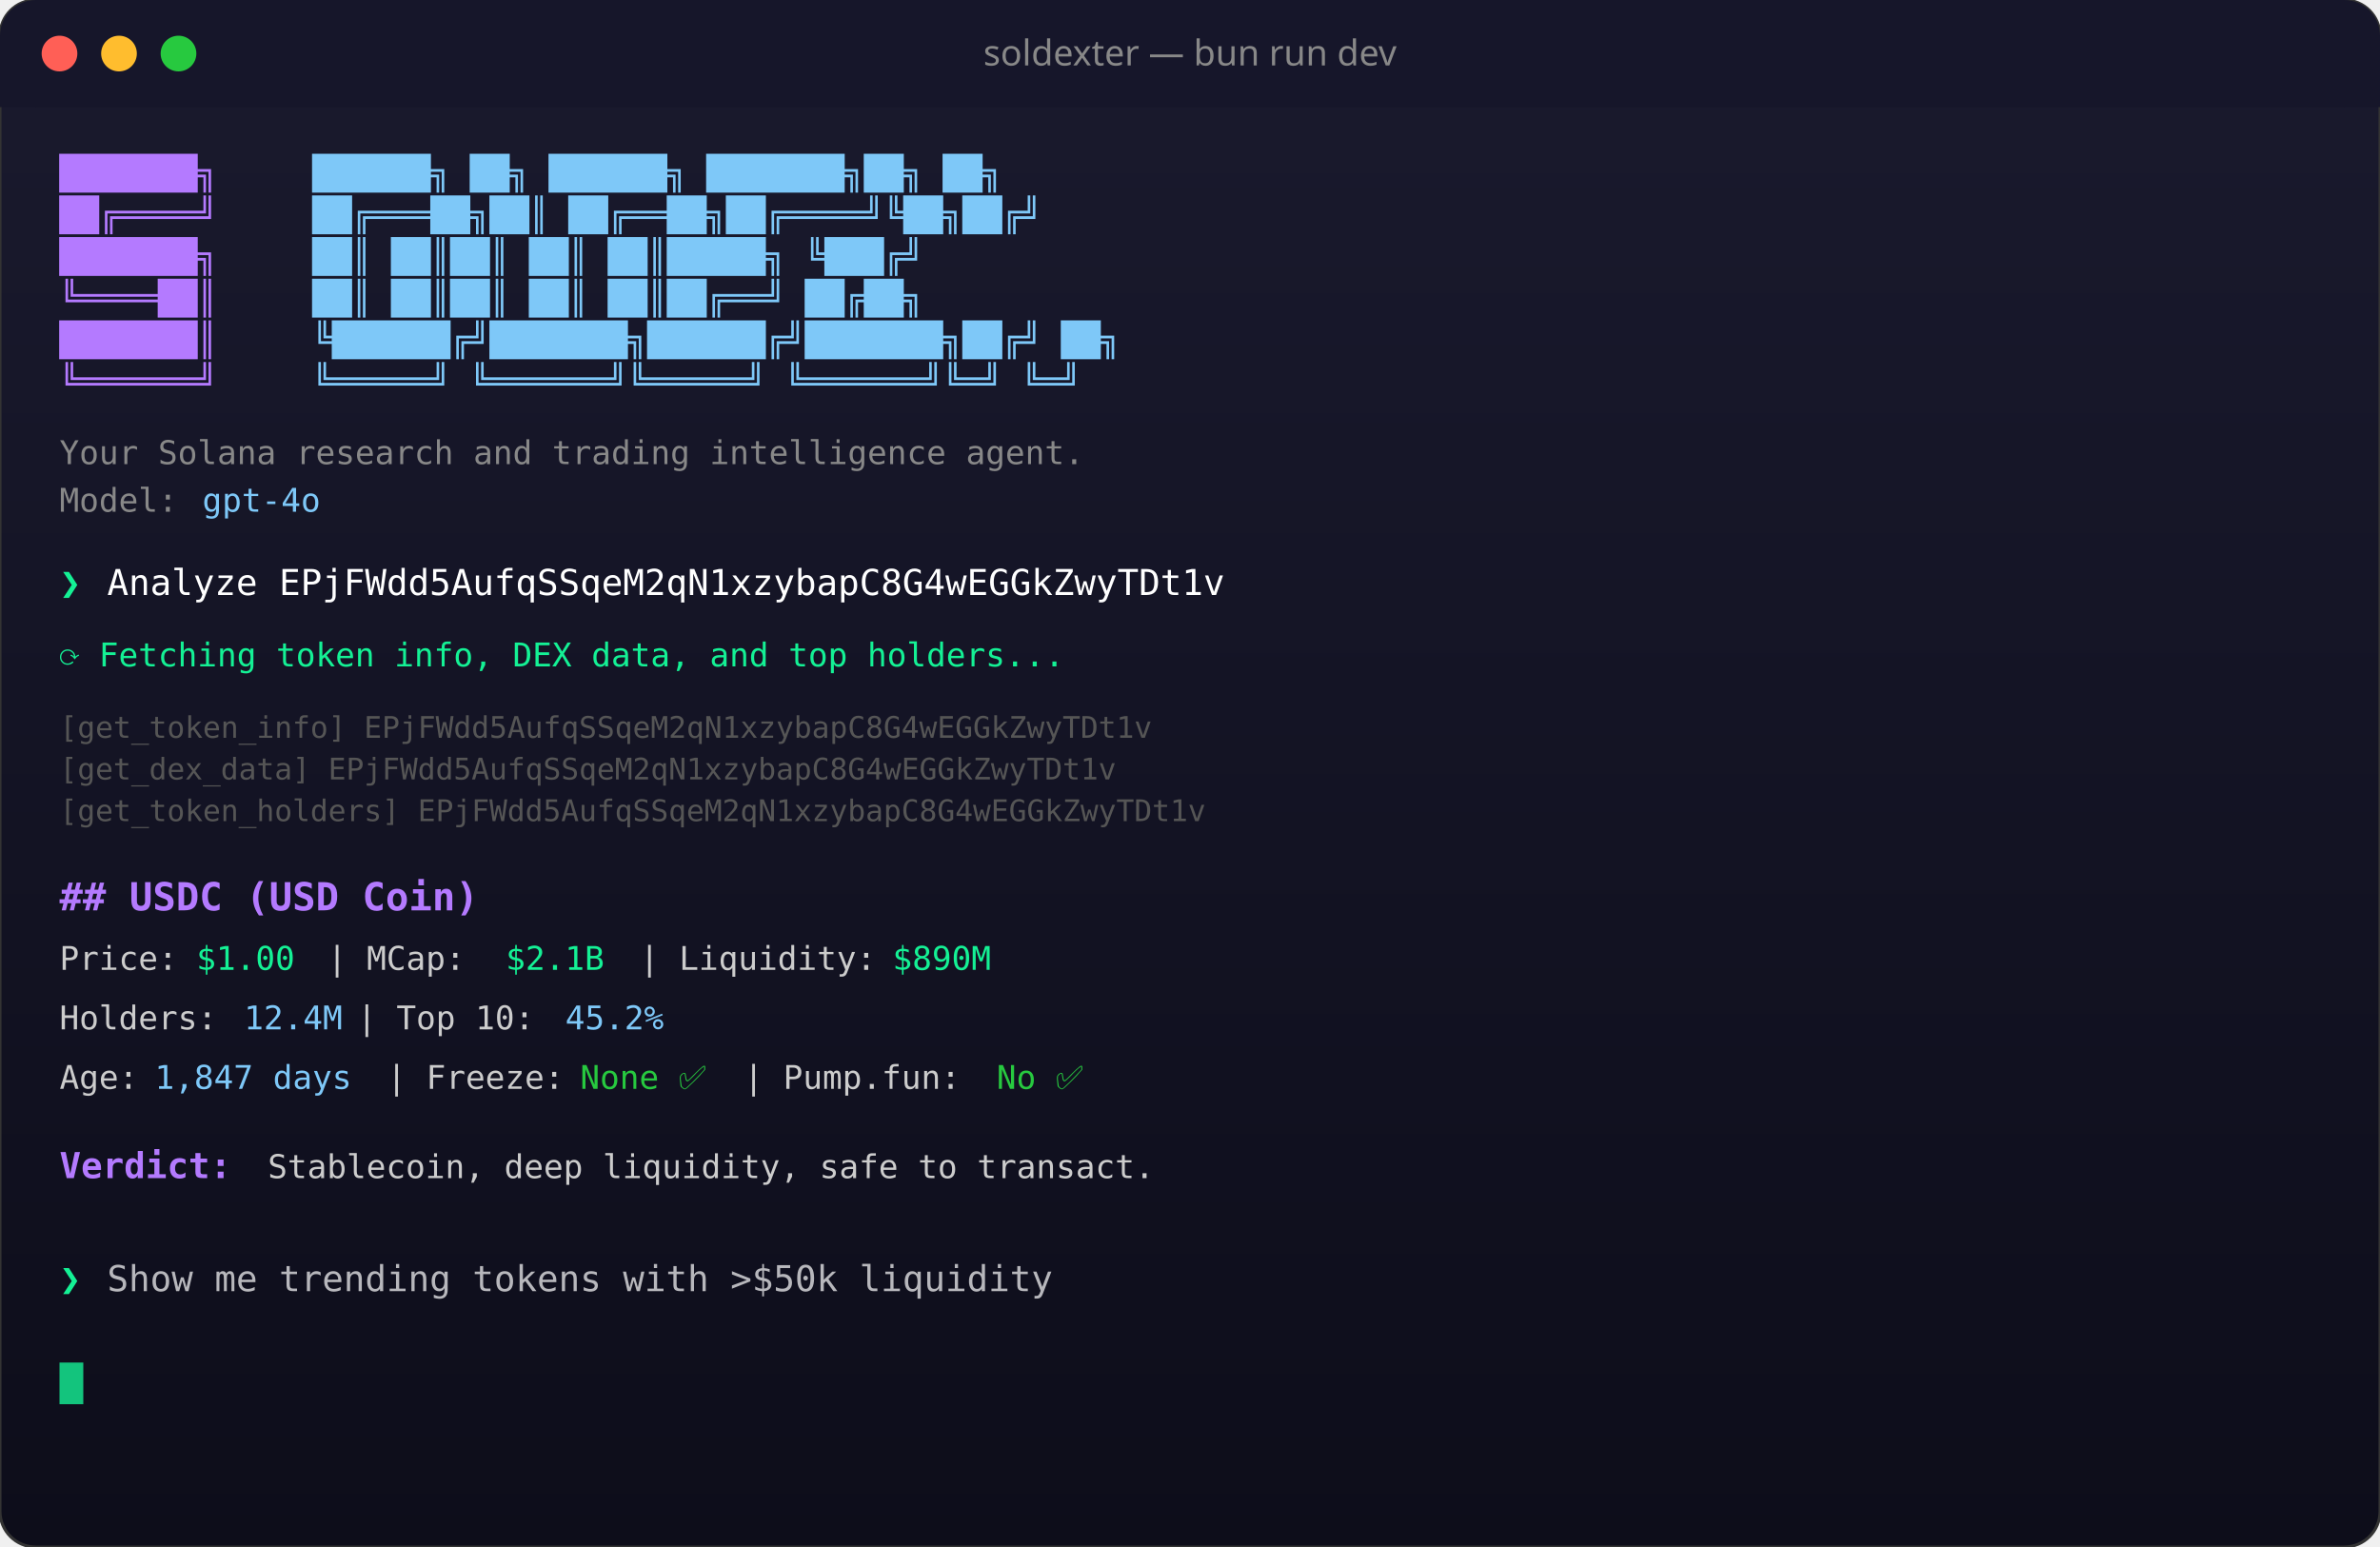
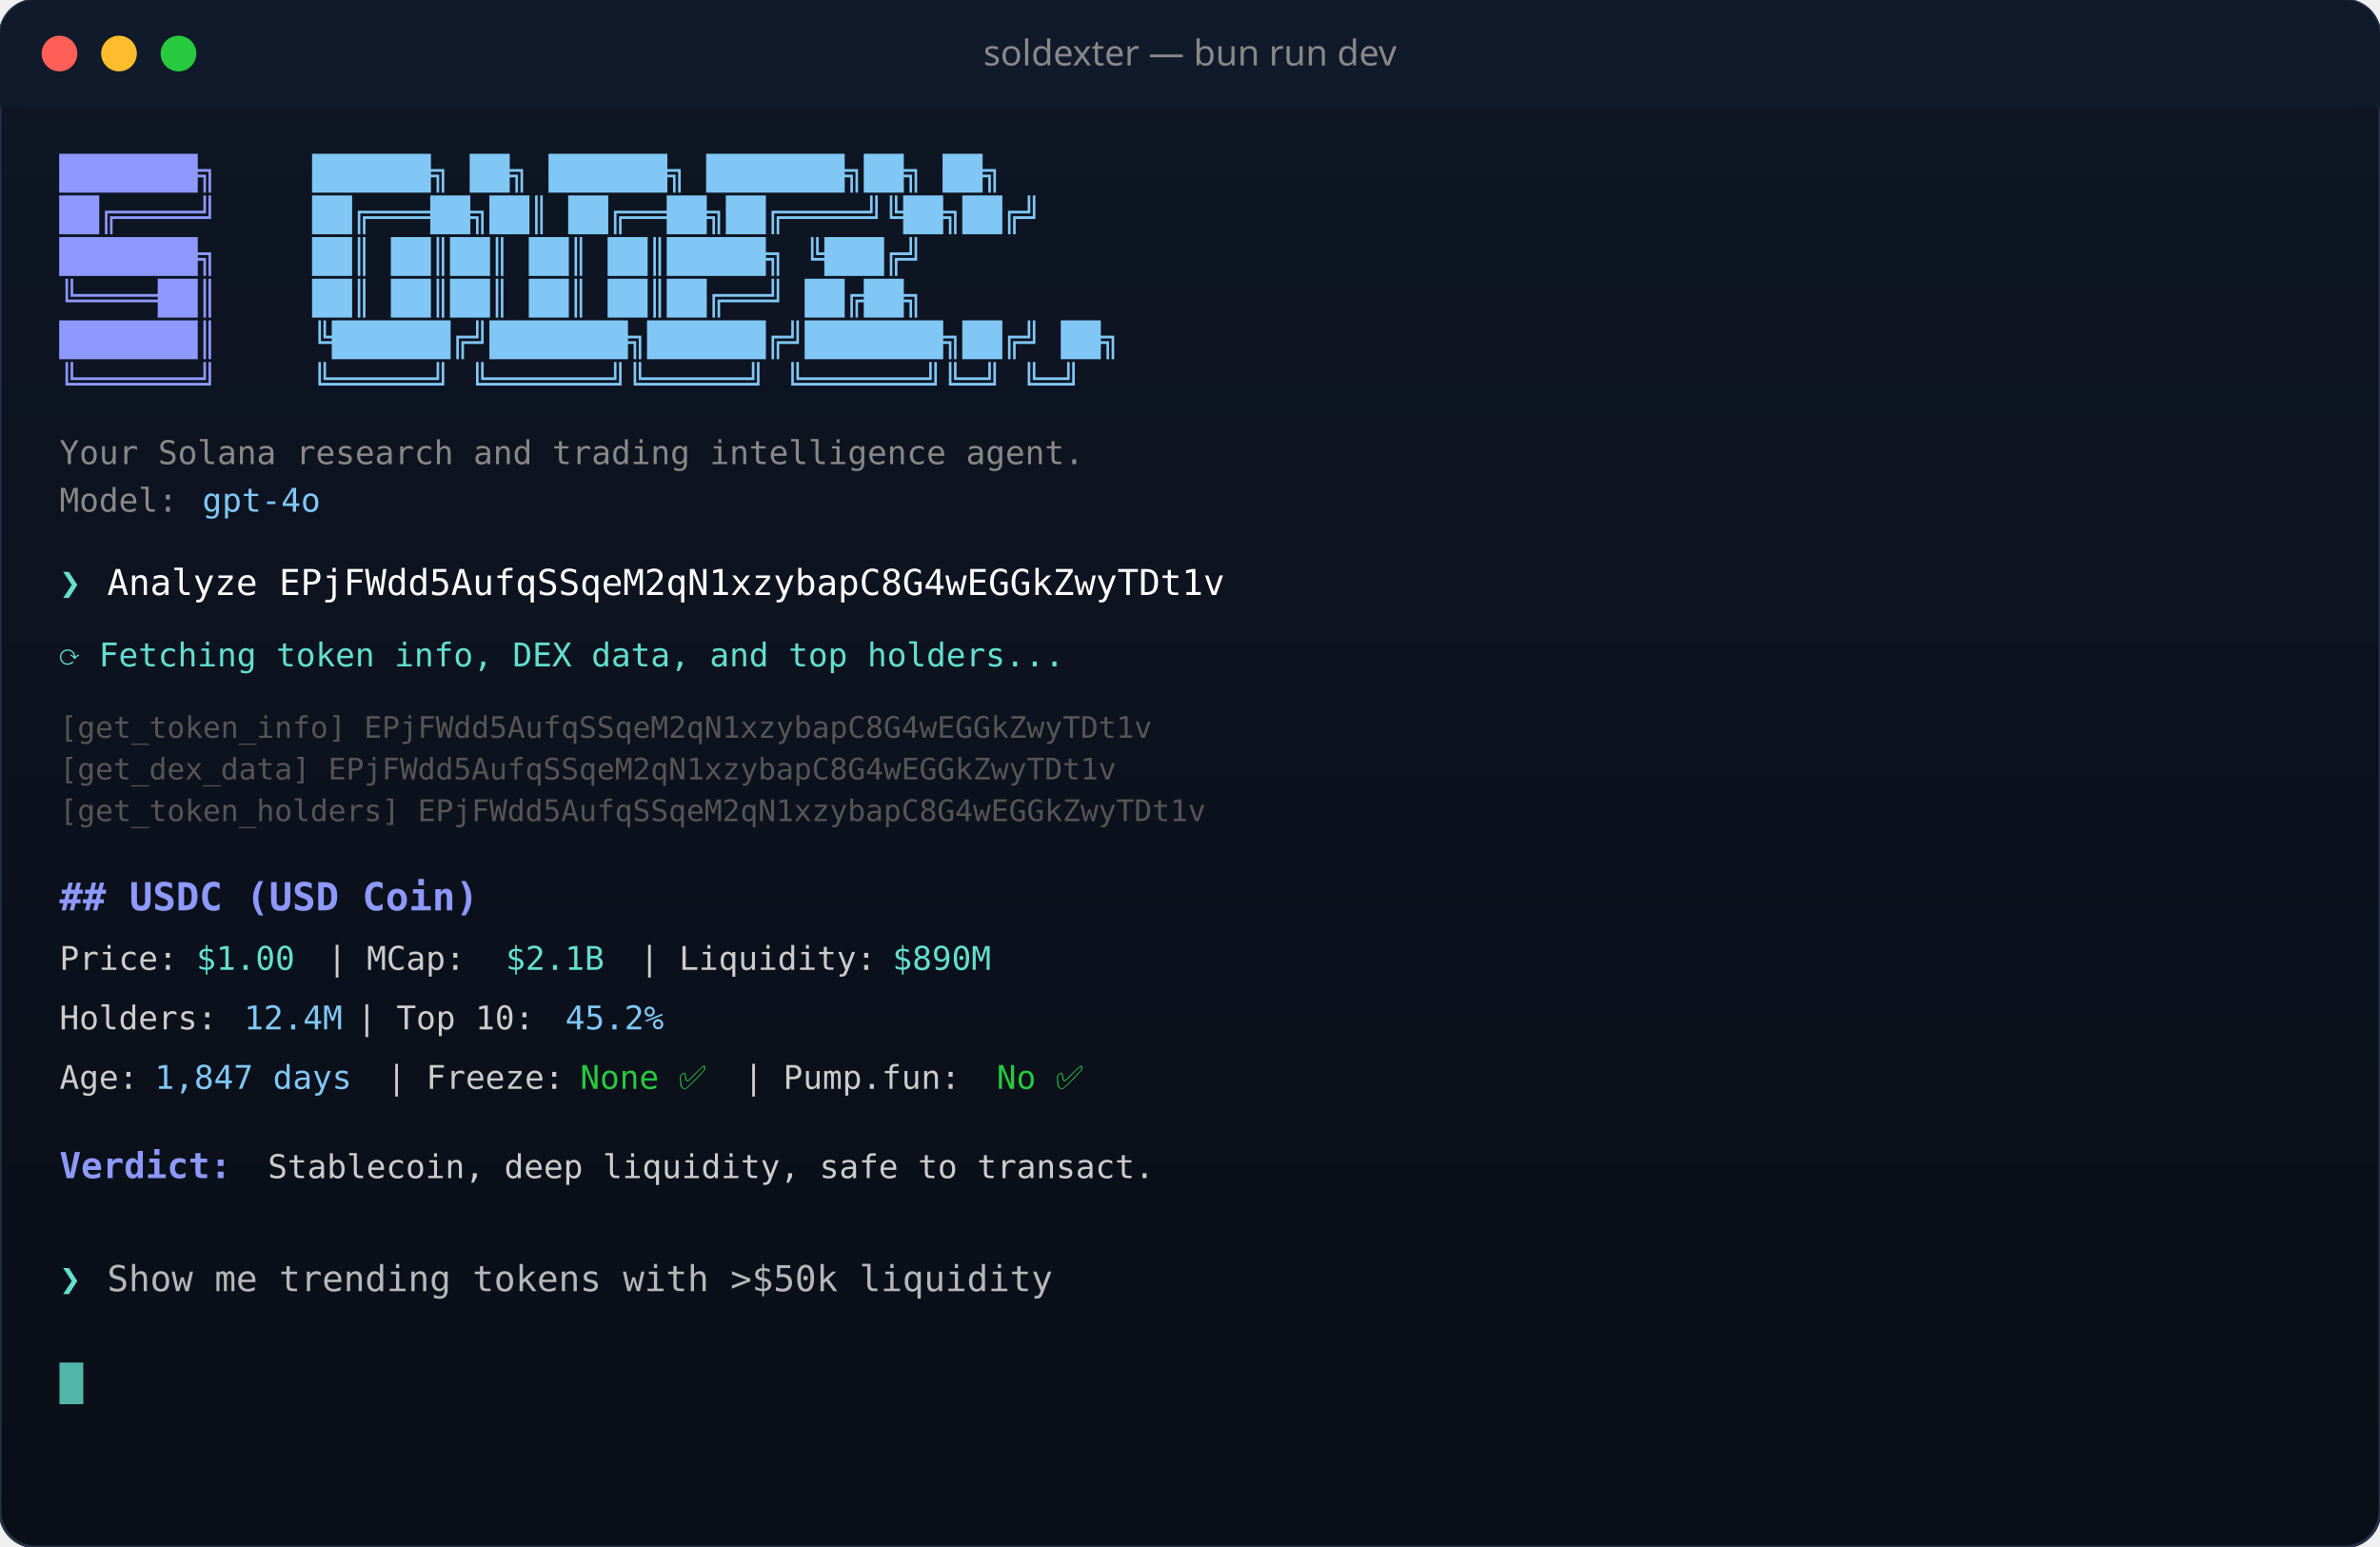
<svg xmlns="http://www.w3.org/2000/svg" viewBox="0 0 800 520">
  <defs>
    <linearGradient id="termbg" x1="0%" y1="0%" x2="0%" y2="100%">
-       <stop offset="0%" style="stop-color:#1a1a2e" />
-       <stop offset="100%" style="stop-color:#0d0d1a" />
+       <stop offset="0%" style="stop-color:#0f1624" />
+       <stop offset="100%" style="stop-color:#090e17" />
    </linearGradient>
  </defs>
-   <rect width="800" height="520" rx="12" fill="url(#termbg)" stroke="#333" stroke-width="1" />
-   <rect width="800" height="36" rx="12" fill="#16162a" />
-   <rect y="24" width="800" height="12" fill="#16162a" />
+   <rect width="800" height="520" rx="12" fill="url(#termbg)" stroke="#253148" stroke-width="1" />
+   <rect width="800" height="36" rx="12" fill="#111a2a" />
+   <rect y="24" width="800" height="12" fill="#111a2a" />
  <circle cx="20" cy="18" r="6" fill="#ff5f56" />
  <circle cx="40" cy="18" r="6" fill="#ffbd2e" />
  <circle cx="60" cy="18" r="6" fill="#27c93f" />
  <text x="400" y="22" font-family="system-ui, sans-serif" font-size="12" fill="#888" text-anchor="middle">soldexter — bun run dev</text>
-   <text x="20" y="62" font-family="monospace" font-size="11" fill="#b47aff" font-weight="bold">███████╗</text>
-   <text x="105" y="62" font-family="monospace" font-size="11" fill="#7ec8f8" font-weight="bold">██████╗ ██╗     ██████╗ ███████╗██╗  ██╗</text>
-   <text x="20" y="76" font-family="monospace" font-size="11" fill="#b47aff" font-weight="bold">██╔════╝</text>
-   <text x="105" y="76" font-family="monospace" font-size="11" fill="#7ec8f8" font-weight="bold">██╔═══██╗██║     ██╔══██╗██╔════╝╚██╗██╔╝</text>
-   <text x="20" y="90" font-family="monospace" font-size="11" fill="#b47aff" font-weight="bold">███████╗</text>
-   <text x="105" y="90" font-family="monospace" font-size="11" fill="#7ec8f8" font-weight="bold">██║   ██║██║     ██║  ██║█████╗   ╚███╔╝ </text>
-   <text x="20" y="104" font-family="monospace" font-size="11" fill="#b47aff" font-weight="bold">╚════██║</text>
-   <text x="105" y="104" font-family="monospace" font-size="11" fill="#7ec8f8" font-weight="bold">██║   ██║██║     ██║  ██║██╔══╝   ██╔██╗ </text>
-   <text x="20" y="118" font-family="monospace" font-size="11" fill="#b47aff" font-weight="bold">███████║</text>
-   <text x="105" y="118" font-family="monospace" font-size="11" fill="#7ec8f8" font-weight="bold">╚██████╔╝███████╗██████╔╝███████╗██╔╝ ██╗</text>
-   <text x="20" y="132" font-family="monospace" font-size="11" fill="#b47aff" font-weight="bold">╚══════╝</text>
-   <text x="105" y="132" font-family="monospace" font-size="11" fill="#7ec8f8" font-weight="bold"> ╚═════╝ ╚══════╝╚═════╝ ╚══════╝╚═╝  ╚═╝</text>
+   <text x="20" y="62" font-family="monospace" font-size="11" fill="#8e99ff" font-weight="bold">███████╗</text>
+   <text x="105" y="62" font-family="monospace" font-size="11" fill="#80c7f6" font-weight="bold">██████╗ ██╗     ██████╗ ███████╗██╗  ██╗</text>
+   <text x="20" y="76" font-family="monospace" font-size="11" fill="#8e99ff" font-weight="bold">██╔════╝</text>
+   <text x="105" y="76" font-family="monospace" font-size="11" fill="#80c7f6" font-weight="bold">██╔═══██╗██║     ██╔══██╗██╔════╝╚██╗██╔╝</text>
+   <text x="20" y="90" font-family="monospace" font-size="11" fill="#8e99ff" font-weight="bold">███████╗</text>
+   <text x="105" y="90" font-family="monospace" font-size="11" fill="#80c7f6" font-weight="bold">██║   ██║██║     ██║  ██║█████╗   ╚███╔╝ </text>
+   <text x="20" y="104" font-family="monospace" font-size="11" fill="#8e99ff" font-weight="bold">╚════██║</text>
+   <text x="105" y="104" font-family="monospace" font-size="11" fill="#80c7f6" font-weight="bold">██║   ██║██║     ██║  ██║██╔══╝   ██╔██╗ </text>
+   <text x="20" y="118" font-family="monospace" font-size="11" fill="#8e99ff" font-weight="bold">███████║</text>
+   <text x="105" y="118" font-family="monospace" font-size="11" fill="#80c7f6" font-weight="bold">╚██████╔╝███████╗██████╔╝███████╗██╔╝ ██╗</text>
+   <text x="20" y="132" font-family="monospace" font-size="11" fill="#8e99ff" font-weight="bold">╚══════╝</text>
+   <text x="105" y="132" font-family="monospace" font-size="11" fill="#80c7f6" font-weight="bold"> ╚═════╝ ╚══════╝╚═════╝ ╚══════╝╚═╝  ╚═╝</text>
  <text x="20" y="156" font-family="monospace" font-size="11" fill="#888">Your Solana research and trading intelligence agent.</text>
  <text x="20" y="172" font-family="monospace" font-size="11" fill="#888">Model: </text>
-   <text x="68" y="172" font-family="monospace" font-size="11" fill="#7ec8f8">gpt-4o</text>
-   <text x="20" y="200" font-family="monospace" font-size="12" fill="#14F195">❯</text>
+   <text x="68" y="172" font-family="monospace" font-size="11" fill="#80c7f6">gpt-4o</text>
+   <text x="20" y="200" font-family="monospace" font-size="12" fill="#63dfcd">❯</text>
  <text x="36" y="200" font-family="monospace" font-size="12" fill="#fff">Analyze EPjFWdd5AufqSSqeM2qN1xzybapC8G4wEGGkZwyTDt1v</text>
-   <text x="20" y="224" font-family="monospace" font-size="11" fill="#14F195">⟳ Fetching token info, DEX data, and top holders...</text>
+   <text x="20" y="224" font-family="monospace" font-size="11" fill="#63dfcd">⟳ Fetching token info, DEX data, and top holders...</text>
  <text x="20" y="248" font-family="monospace" font-size="10" fill="#555">[get_token_info] EPjFWdd5AufqSSqeM2qN1xzybapC8G4wEGGkZwyTDt1v</text>
  <text x="20" y="262" font-family="monospace" font-size="10" fill="#555">[get_dex_data] EPjFWdd5AufqSSqeM2qN1xzybapC8G4wEGGkZwyTDt1v</text>
  <text x="20" y="276" font-family="monospace" font-size="10" fill="#555">[get_token_holders] EPjFWdd5AufqSSqeM2qN1xzybapC8G4wEGGkZwyTDt1v</text>
-   <text x="20" y="306" font-family="monospace" font-size="13" fill="#b47aff" font-weight="bold">## USDC (USD Coin)</text>
+   <text x="20" y="306" font-family="monospace" font-size="13" fill="#8e99ff" font-weight="bold">## USDC (USD Coin)</text>
  <text x="20" y="326" font-family="monospace" font-size="11" fill="#ccc">Price: </text>
-   <text x="66" y="326" font-family="monospace" font-size="11" fill="#14F195">$1.00</text>
+   <text x="66" y="326" font-family="monospace" font-size="11" fill="#63dfcd">$1.00</text>
  <text x="110" y="326" font-family="monospace" font-size="11" fill="#ccc">| MCap: </text>
-   <text x="170" y="326" font-family="monospace" font-size="11" fill="#14F195">$2.1B</text>
+   <text x="170" y="326" font-family="monospace" font-size="11" fill="#63dfcd">$2.1B</text>
  <text x="215" y="326" font-family="monospace" font-size="11" fill="#ccc">| Liquidity: </text>
-   <text x="300" y="326" font-family="monospace" font-size="11" fill="#14F195">$890M</text>
+   <text x="300" y="326" font-family="monospace" font-size="11" fill="#63dfcd">$890M</text>
  <text x="20" y="346" font-family="monospace" font-size="11" fill="#ccc">Holders: </text>
-   <text x="82" y="346" font-family="monospace" font-size="11" fill="#7ec8f8">12.4M</text>
+   <text x="82" y="346" font-family="monospace" font-size="11" fill="#80c7f6">12.4M</text>
  <text x="120" y="346" font-family="monospace" font-size="11" fill="#ccc">| Top 10: </text>
-   <text x="190" y="346" font-family="monospace" font-size="11" fill="#7ec8f8">45.2%</text>
+   <text x="190" y="346" font-family="monospace" font-size="11" fill="#80c7f6">45.2%</text>
  <text x="20" y="366" font-family="monospace" font-size="11" fill="#ccc">Age: </text>
-   <text x="52" y="366" font-family="monospace" font-size="11" fill="#7ec8f8">1,847 days</text>
+   <text x="52" y="366" font-family="monospace" font-size="11" fill="#80c7f6">1,847 days</text>
  <text x="130" y="366" font-family="monospace" font-size="11" fill="#ccc">| Freeze: </text>
  <text x="195" y="366" font-family="monospace" font-size="11" fill="#27c93f">None ✅</text>
  <text x="250" y="366" font-family="monospace" font-size="11" fill="#ccc">| Pump.fun: </text>
  <text x="335" y="366" font-family="monospace" font-size="11" fill="#27c93f">No ✅</text>
-   <text x="20" y="396" font-family="monospace" font-size="12" fill="#b47aff" font-weight="bold">Verdict:</text>
+   <text x="20" y="396" font-family="monospace" font-size="12" fill="#8e99ff" font-weight="bold">Verdict:</text>
  <text x="90" y="396" font-family="monospace" font-size="11" fill="#ccc">Stablecoin, deep liquidity, safe to transact.</text>
-   <text x="20" y="434" font-family="monospace" font-size="12" fill="#14F195">❯</text>
+   <text x="20" y="434" font-family="monospace" font-size="12" fill="#63dfcd">❯</text>
  <text x="36" y="434" font-family="monospace" font-size="12" fill="#fff" opacity="0.7">Show me trending tokens with &gt;$50k liquidity</text>
-   <rect x="20" y="458" width="8" height="14" fill="#14F195" opacity="0.8">
+   <rect x="20" y="458" width="8" height="14" fill="#63dfcd" opacity="0.8">
    <animate attributeName="opacity" values="0.8;0;0.8" dur="1.2s" repeatCount="indefinite" />
  </rect>
</svg>
